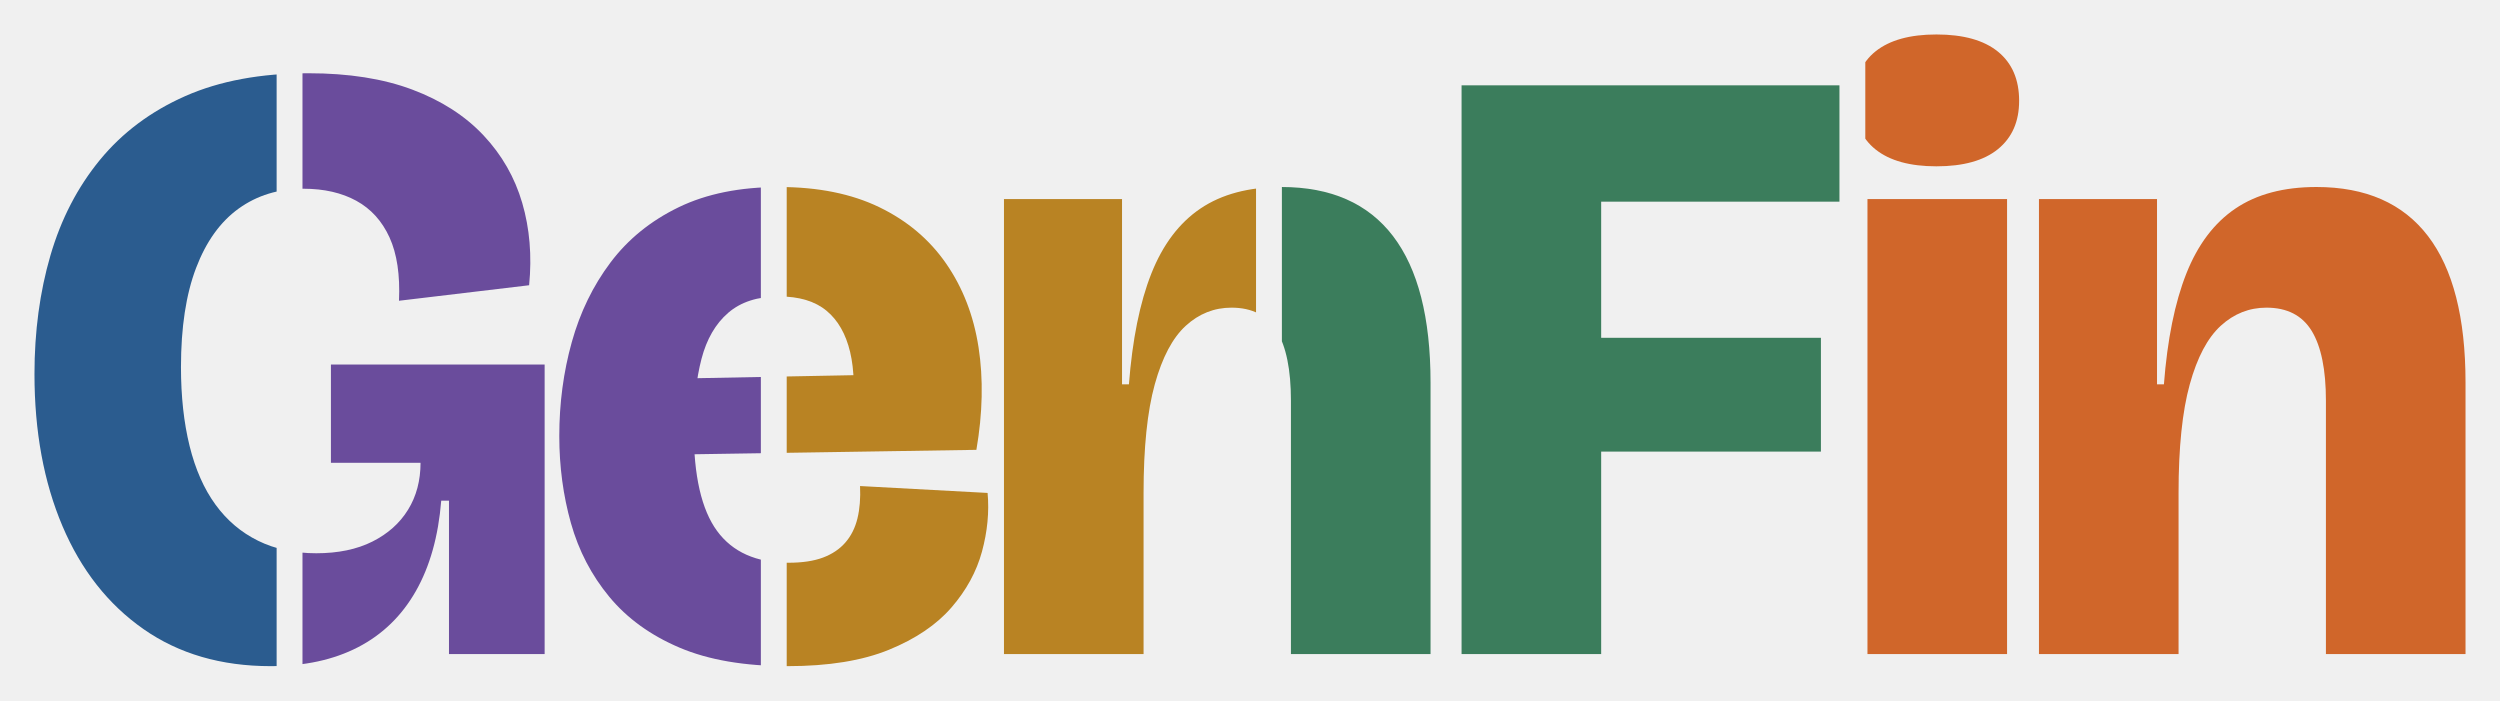
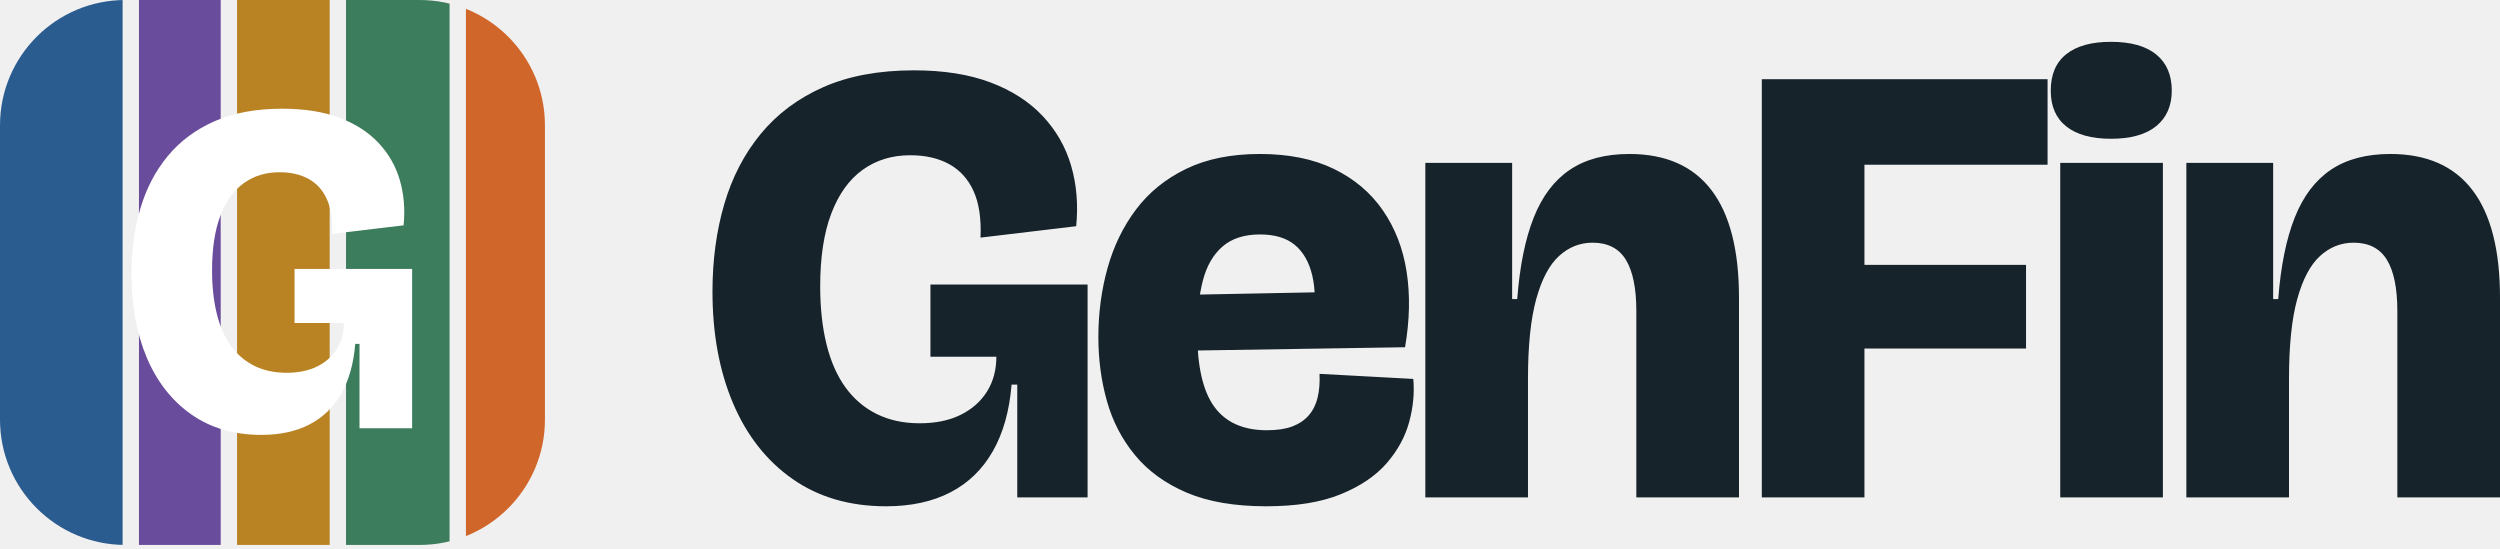
- <svg xmlns="http://www.w3.org/2000/svg" viewBox="-1.3 -75.9 290.1 81.3" role="img" aria-label="GenFin">
-   <clipPath id="gf">
-     <path d="M30.10 1.40L30.10 1.40Q21.50 1.40 15.35-2.90Q9.20-7.20 5.95-14.85Q2.70-22.50 2.70-32.50L2.70-32.50Q2.70-39.90 4.55-46.25Q6.40-52.60 10.30-57.35Q14.20-62.10 20.20-64.75Q26.20-67.40 34.50-67.40L34.50-67.40Q41.50-67.40 46.55-65.50Q51.60-63.60 54.80-60.20Q58-56.80 59.30-52.35Q60.60-47.90 60.10-42.80L60.10-42.80L45-41Q45.20-45.50 43.90-48.35Q42.60-51.20 40.05-52.60Q37.50-54 33.90-54L33.90-54Q29.60-54 26.40-51.70Q23.20-49.40 21.45-44.80Q19.70-40.20 19.70-33.30L19.70-33.30Q19.70-28.20 20.70-24.15Q21.70-20.10 23.70-17.35Q25.70-14.60 28.65-13.15Q31.60-11.70 35.40-11.70L35.40-11.70Q39.20-11.70 41.90-13.05Q44.60-14.40 46.05-16.75Q47.50-19.10 47.50-22.20L47.50-22.20L37.10-22.20L37.10-33.60L61.90-33.60L61.90-21.20L61.90 0L50.80 0L50.80-17.80L49.90-17.80Q49.40-11.60 46.95-7.30Q44.50-3 40.25-0.80Q36 1.40 30.10 1.40ZM90.10 1.40L90.10 1.40Q82.60 1.40 77.55-0.75Q72.50-2.90 69.40-6.65Q66.30-10.40 64.95-15.20Q63.60-20 63.60-25.30L63.60-25.30Q63.60-31 65.05-36.20Q66.50-41.40 69.55-45.45Q72.60-49.50 77.45-51.85Q82.30-54.20 89.10-54.20L89.10-54.20Q95.90-54.20 100.75-51.85Q105.60-49.50 108.50-45.30Q111.40-41.10 112.25-35.60Q113.10-30.10 112-23.70L112-23.70L73.70-23.10L73.70-31.90L99.60-32.40L97.50-27.30Q98.10-31.90 97.35-35.05Q96.60-38.20 94.60-39.85Q92.60-41.50 89.10-41.50L89.10-41.50Q85.40-41.50 83.20-39.60Q81-37.70 80.10-34.25Q79.20-30.80 79.20-26.10L79.20-26.10Q79.20-18 81.90-14.30Q84.60-10.60 90.20-10.60L90.20-10.60Q92.60-10.60 94.20-11.20Q95.80-11.80 96.80-12.95Q97.80-14.10 98.20-15.75Q98.60-17.40 98.50-19.50L98.50-19.50L113.30-18.70Q113.60-15.40 112.65-11.90Q111.70-8.40 109.10-5.40Q106.50-2.40 101.85-0.50Q97.20 1.40 90.10 1.40ZM131.40 0L115.20 0L115.20-29.90L115.20-52.80L128.90-52.80L128.90-31.30L129.70-31.30Q130.30-39.10 132.30-44.15Q134.30-49.20 138-51.70Q141.70-54.20 147.40-54.20L147.40-54.20Q156-54.20 160.35-48.50Q164.70-42.80 164.70-31.50L164.70-31.50L164.70 0L148.50 0L148.50-29.40Q148.50-34.80 146.85-37.50Q145.20-40.20 141.60-40.20L141.60-40.20Q138.60-40.20 136.30-38.10Q134-36 132.70-31.30Q131.40-26.60 131.40-18.70L131.40-18.70L131.40 0ZM184.50 0L168.30 0L168.30-66L184.50-66L184.50 0ZM210-23.50L176.40-23.50L176.40-36.70L210-36.70L210-23.50ZM213.40-52.50L176.40-52.50L176.40-66L213.40-66L213.40-52.50ZM231.60 0L215.40 0L215.40-52.80L231.60-52.80L231.60 0ZM223.40-56.60L223.40-56.60Q218.80-56.60 216.35-58.55Q213.90-60.50 213.90-64.20L213.90-64.20Q213.90-68 216.35-69.95Q218.80-71.90 223.40-71.90L223.40-71.90Q228.10-71.90 230.55-69.90Q233-67.90 233-64.20L233-64.20Q233-60.60 230.55-58.60Q228.10-56.60 223.40-56.60ZM251.50 0L235.30 0L235.30-29.90L235.30-52.80L249.00-52.80L249.00-31.30L249.80-31.30Q250.40-39.10 252.40-44.15Q254.40-49.20 258.10-51.70Q261.80-54.20 267.50-54.20L267.50-54.20Q276.10-54.20 280.45-48.50Q284.80-42.80 284.80-31.50L284.80-31.50L284.80 0L268.60 0L268.60-29.40Q268.60-34.80 266.95-37.50Q265.30-40.20 261.70-40.20L261.70-40.20Q258.70-40.20 256.40-38.10Q254.10-36 252.80-31.30Q251.50-26.60 251.50-18.70L251.50-18.70L251.50 0Z" />
-   </clipPath>
-   <g clip-path="url(#gf)">
-     <rect x="1.7" y="-72.9" width="29.1" height="75.3" fill="#2B5C8F" />
-     <rect x="33.8" y="-72.9" width="53.19" height="75.3" fill="#6A4C9C" />
-     <rect x="89.99" y="-72.9" width="54.46" height="75.3" fill="#B98323" />
-     <rect x="147.45" y="-72.9" width="64.7" height="75.3" fill="#3B7D5C" />
-     <rect x="215.15" y="-72.9" width="70.65" height="75.3" fill="#D0662A" />
+ <svg xmlns="http://www.w3.org/2000/svg" viewBox="-109.74 -78.5 394.54 86.49" role="img" aria-label="GenFin">
+   <g transform="translate(-109.74 -78.5) scale(0.86)">
+     <clipPath id="gm">
+       <rect width="100" height="100" rx="23" />
+     </clipPath>
+     <g clip-path="url(#gm)">
+       <rect x="0" y="0" width="22.5" height="100" fill="#2B5C8F" />
+       <rect x="25.5" y="0" width="15" height="100" fill="#6A4C9C" />
+       <rect x="43.5" y="0" width="17" height="100" fill="#B98323" />
+       <rect x="63.5" y="0" width="19" height="100" fill="#3B7D5C" />
+       <rect x="85.5" y="0" width="14.5" height="100" fill="#D0662A" />
+     </g>
+     <path d="M30.10 1.40L30.10 1.40Q21.50 1.40 15.35-2.90Q9.20-7.20 5.95-14.85Q2.70-22.50 2.70-32.50L2.70-32.50Q2.70-39.90 4.55-46.25Q6.40-52.60 10.30-57.35Q14.20-62.10 20.20-64.75Q26.20-67.40 34.50-67.40L34.50-67.40Q41.50-67.40 46.55-65.50Q51.60-63.60 54.80-60.20Q58-56.80 59.30-52.35Q60.60-47.90 60.10-42.80L60.10-42.80L45-41Q45.20-45.50 43.90-48.35Q42.60-51.20 40.05-52.60Q37.50-54 33.90-54L33.90-54Q29.60-54 26.40-51.70Q23.20-49.40 21.45-44.80Q19.70-40.20 19.70-33.30L19.70-33.30Q19.70-28.20 20.70-24.15Q21.70-20.10 23.70-17.35Q25.70-14.60 28.65-13.15Q31.60-11.70 35.40-11.70L35.40-11.70Q39.20-11.70 41.90-13.05Q44.60-14.40 46.05-16.75Q47.50-19.10 47.50-22.20L47.50-22.20L37.10-22.20L37.10-33.60L61.90-33.60L61.90-21.20L61.90 0L50.80 0L50.80-17.80L49.90-17.80Q49.40-11.60 46.95-7.30Q44.50-3 40.25-0.80Q36 1.40 30.10 1.40Z" fill="#FFFFFF" transform="scale(0.87) translate(25.03 90.33)" />
  </g>
+   <path d="M30.10 1.40L30.10 1.40Q21.50 1.40 15.35-2.90Q9.20-7.20 5.95-14.85Q2.70-22.50 2.70-32.50L2.70-32.50Q2.70-39.90 4.55-46.25Q6.40-52.60 10.30-57.35Q14.20-62.10 20.20-64.75Q26.20-67.40 34.50-67.40L34.50-67.40Q41.50-67.40 46.55-65.50Q51.60-63.60 54.80-60.20Q58-56.80 59.30-52.35Q60.60-47.90 60.10-42.80L60.10-42.80L45-41Q45.20-45.50 43.90-48.35Q42.60-51.20 40.05-52.60Q37.50-54 33.90-54L33.90-54Q29.60-54 26.40-51.70Q23.20-49.40 21.45-44.80Q19.70-40.20 19.70-33.30L19.70-33.30Q19.70-28.20 20.70-24.15Q21.70-20.10 23.70-17.35Q25.70-14.60 28.65-13.15Q31.60-11.70 35.40-11.70L35.40-11.70Q39.20-11.70 41.90-13.05Q44.60-14.40 46.05-16.75Q47.50-19.10 47.50-22.20L47.50-22.20L37.10-22.20L37.10-33.60L61.90-33.60L61.90-21.20L61.90 0L50.80 0L50.80-17.80L49.90-17.80Q49.40-11.60 46.95-7.30Q44.50-3 40.25-0.80Q36 1.40 30.10 1.40ZM90.10 1.40L90.10 1.40Q82.60 1.40 77.55-0.75Q72.50-2.90 69.40-6.65Q66.30-10.40 64.95-15.20Q63.60-20 63.60-25.30L63.60-25.30Q63.60-31 65.05-36.20Q66.50-41.40 69.55-45.45Q72.60-49.50 77.45-51.85Q82.30-54.20 89.10-54.20L89.10-54.20Q95.90-54.20 100.75-51.85Q105.60-49.50 108.50-45.30Q111.40-41.10 112.25-35.60Q113.10-30.10 112-23.70L112-23.70L73.70-23.10L73.70-31.90L99.60-32.40L97.50-27.30Q98.10-31.90 97.35-35.05Q96.60-38.20 94.60-39.85Q92.60-41.50 89.10-41.50L89.10-41.50Q85.40-41.50 83.20-39.60Q81-37.70 80.10-34.25Q79.20-30.80 79.20-26.10L79.20-26.10Q79.20-18 81.90-14.30Q84.60-10.60 90.20-10.60L90.20-10.60Q92.60-10.60 94.20-11.20Q95.80-11.80 96.80-12.95Q97.80-14.10 98.20-15.75Q98.60-17.40 98.50-19.50L98.50-19.50L113.30-18.70Q113.60-15.40 112.65-11.90Q111.70-8.40 109.10-5.40Q106.50-2.40 101.85-0.50Q97.20 1.40 90.10 1.40ZM131.40 0L115.20 0L115.20-29.90L115.20-52.80L128.90-52.80L128.90-31.30L129.70-31.30Q130.30-39.10 132.30-44.15Q134.30-49.20 138-51.70Q141.70-54.20 147.40-54.20L147.40-54.20Q156-54.20 160.35-48.50Q164.70-42.80 164.70-31.50L164.70-31.50L164.70 0L148.50 0L148.50-29.40Q148.50-34.80 146.85-37.50Q145.20-40.20 141.60-40.20L141.60-40.20Q138.60-40.20 136.30-38.10Q134-36 132.70-31.30Q131.40-26.60 131.40-18.70L131.40-18.70L131.40 0ZM184.50 0L168.30 0L168.30-66L184.50-66L184.50 0ZM210-23.50L176.40-23.50L176.40-36.70L210-36.70L210-23.50ZM213.40-52.50L176.40-52.50L176.40-66L213.40-66L213.40-52.50ZM231.60 0L215.40 0L215.40-52.80L231.60-52.80L231.60 0ZM223.40-56.60L223.40-56.60Q218.80-56.60 216.35-58.55Q213.90-60.50 213.90-64.20L213.90-64.20Q213.90-68 216.35-69.95Q218.80-71.90 223.40-71.90L223.40-71.90Q228.10-71.90 230.55-69.90Q233-67.90 233-64.20L233-64.20Q233-60.60 230.55-58.60Q228.10-56.60 223.40-56.60ZM251.50 0L235.30 0L235.30-29.90L235.30-52.80L249.00-52.80L249.00-31.30L249.80-31.30Q250.40-39.10 252.40-44.15Q254.40-49.20 258.10-51.70Q261.80-54.20 267.50-54.20L267.50-54.20Q276.10-54.20 280.45-48.50Q284.80-42.80 284.80-31.50L284.80-31.50L284.80 0L268.60 0L268.60-29.40Q268.60-34.80 266.95-37.50Q265.30-40.20 261.70-40.20L261.70-40.20Q258.70-40.20 256.40-38.10Q254.10-36 252.80-31.30Q251.50-26.60 251.50-18.70L251.50-18.70L251.50 0Z" fill="#16232B" />
</svg>
